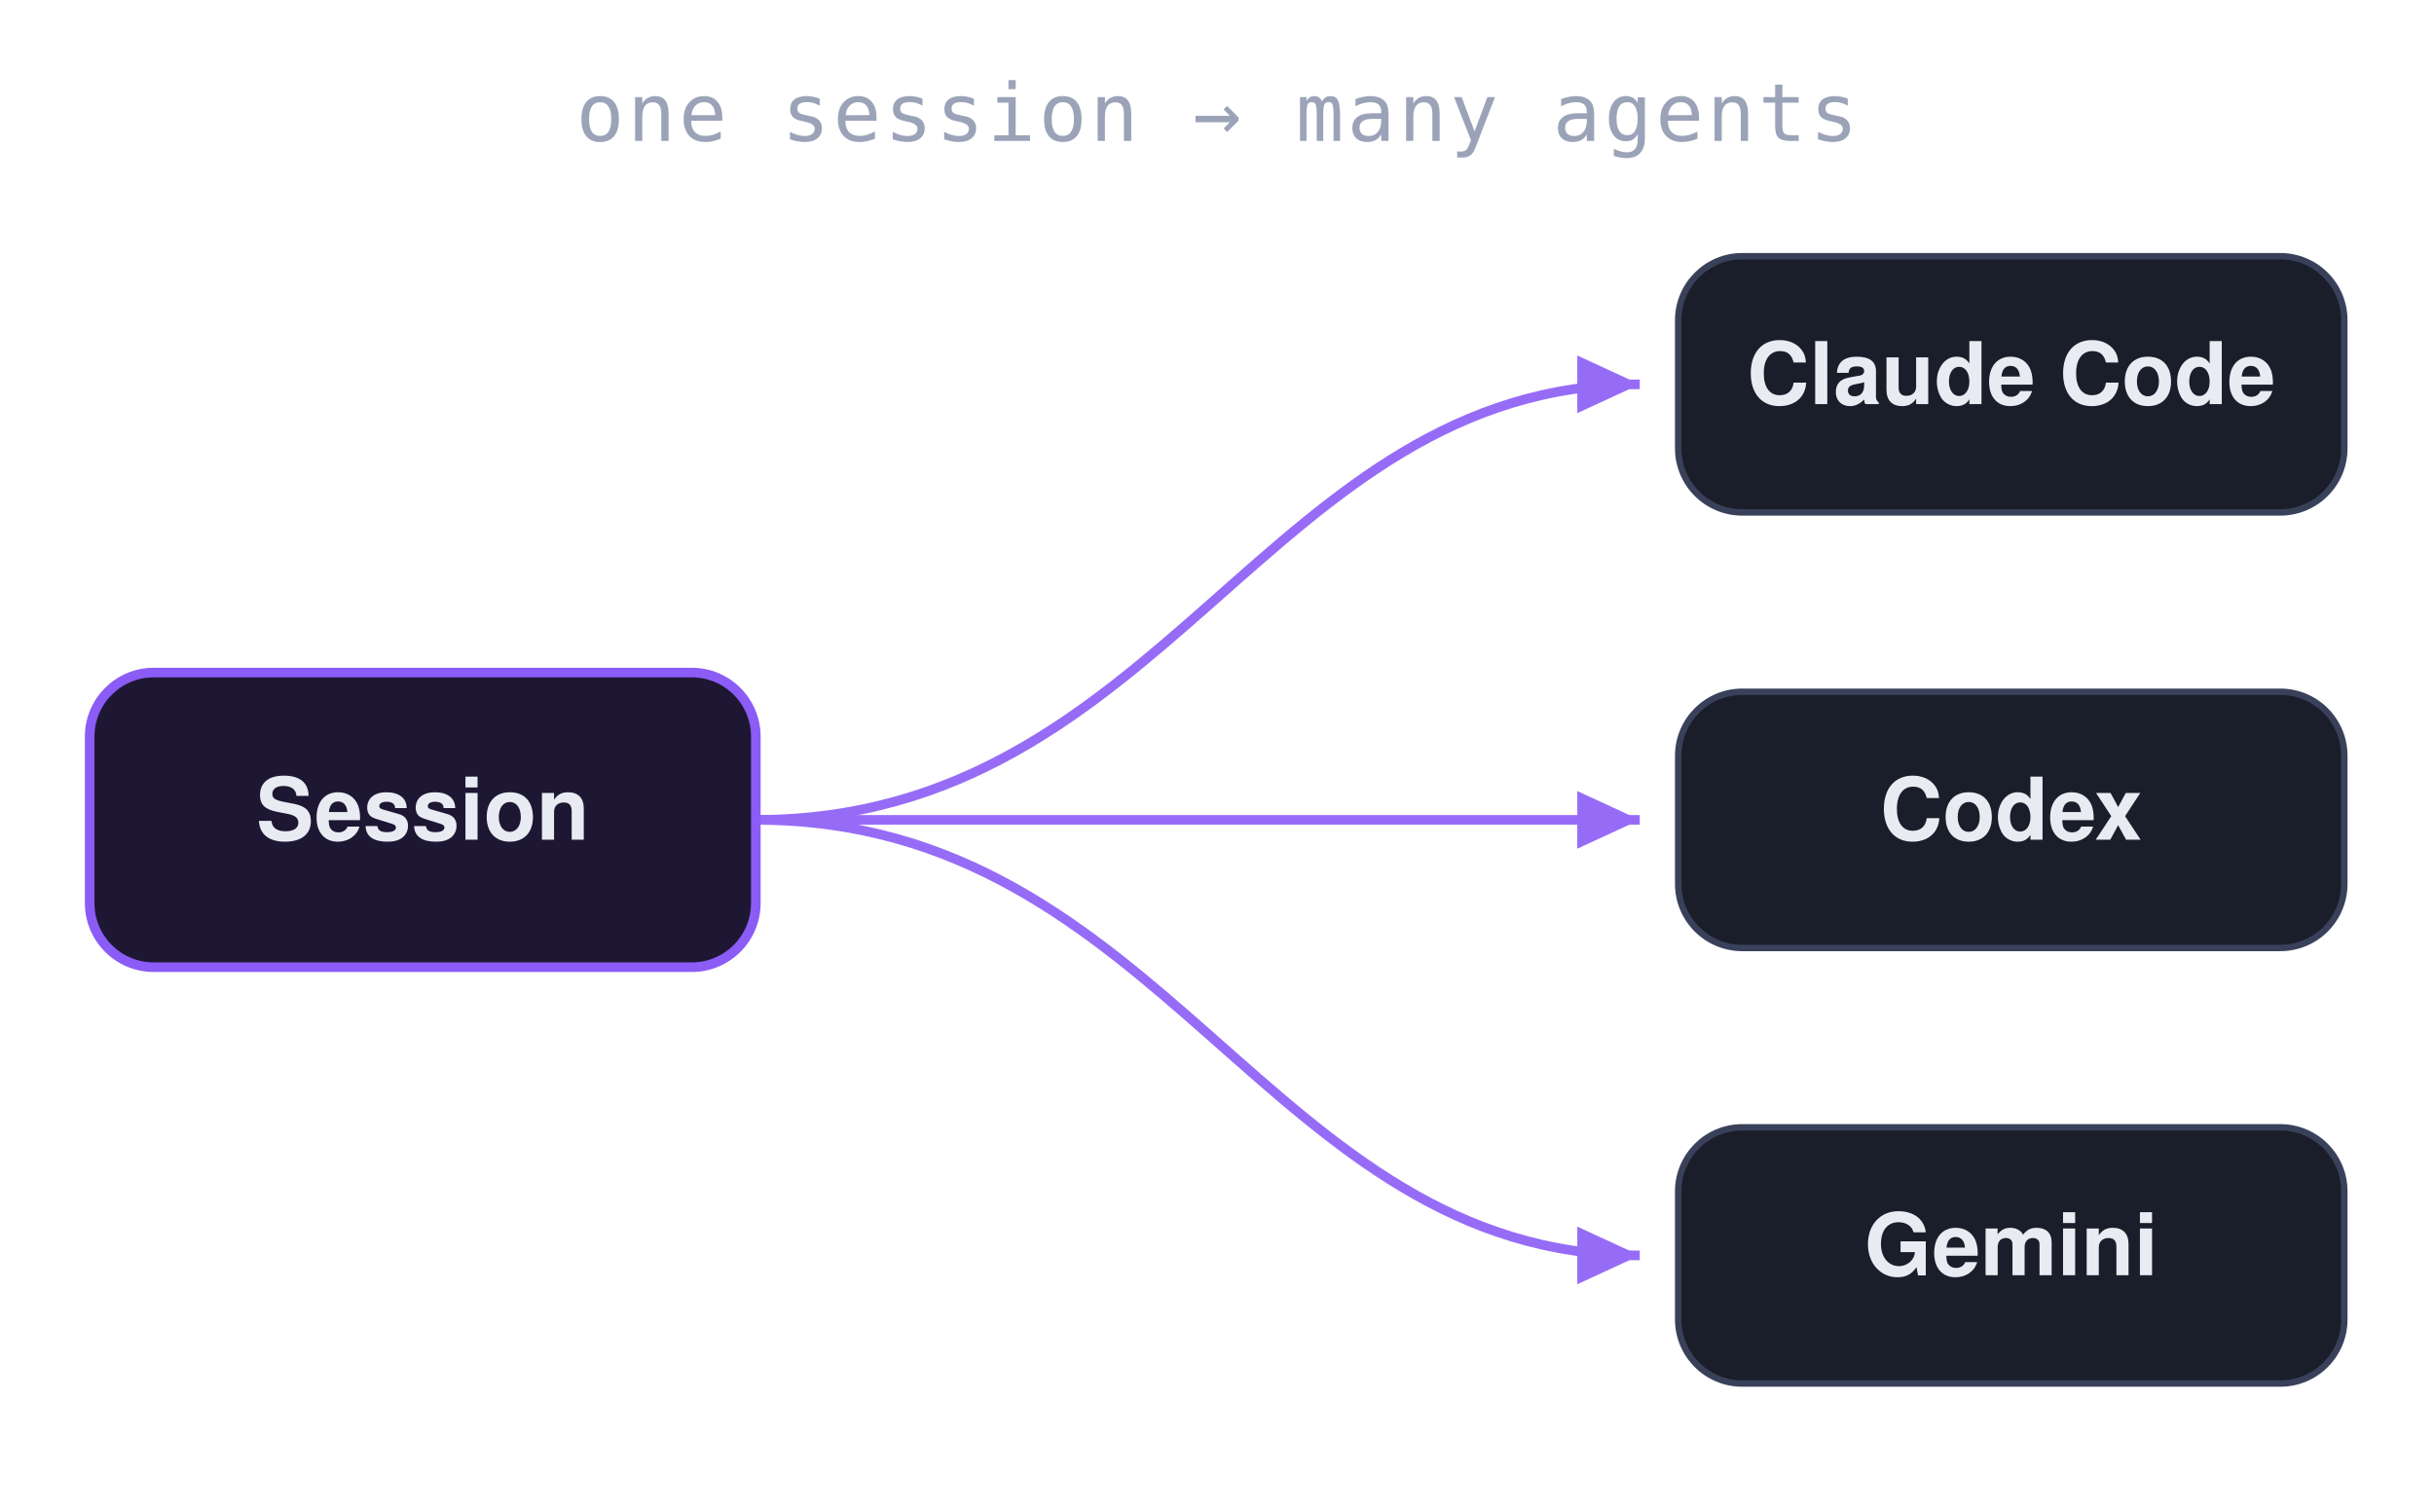
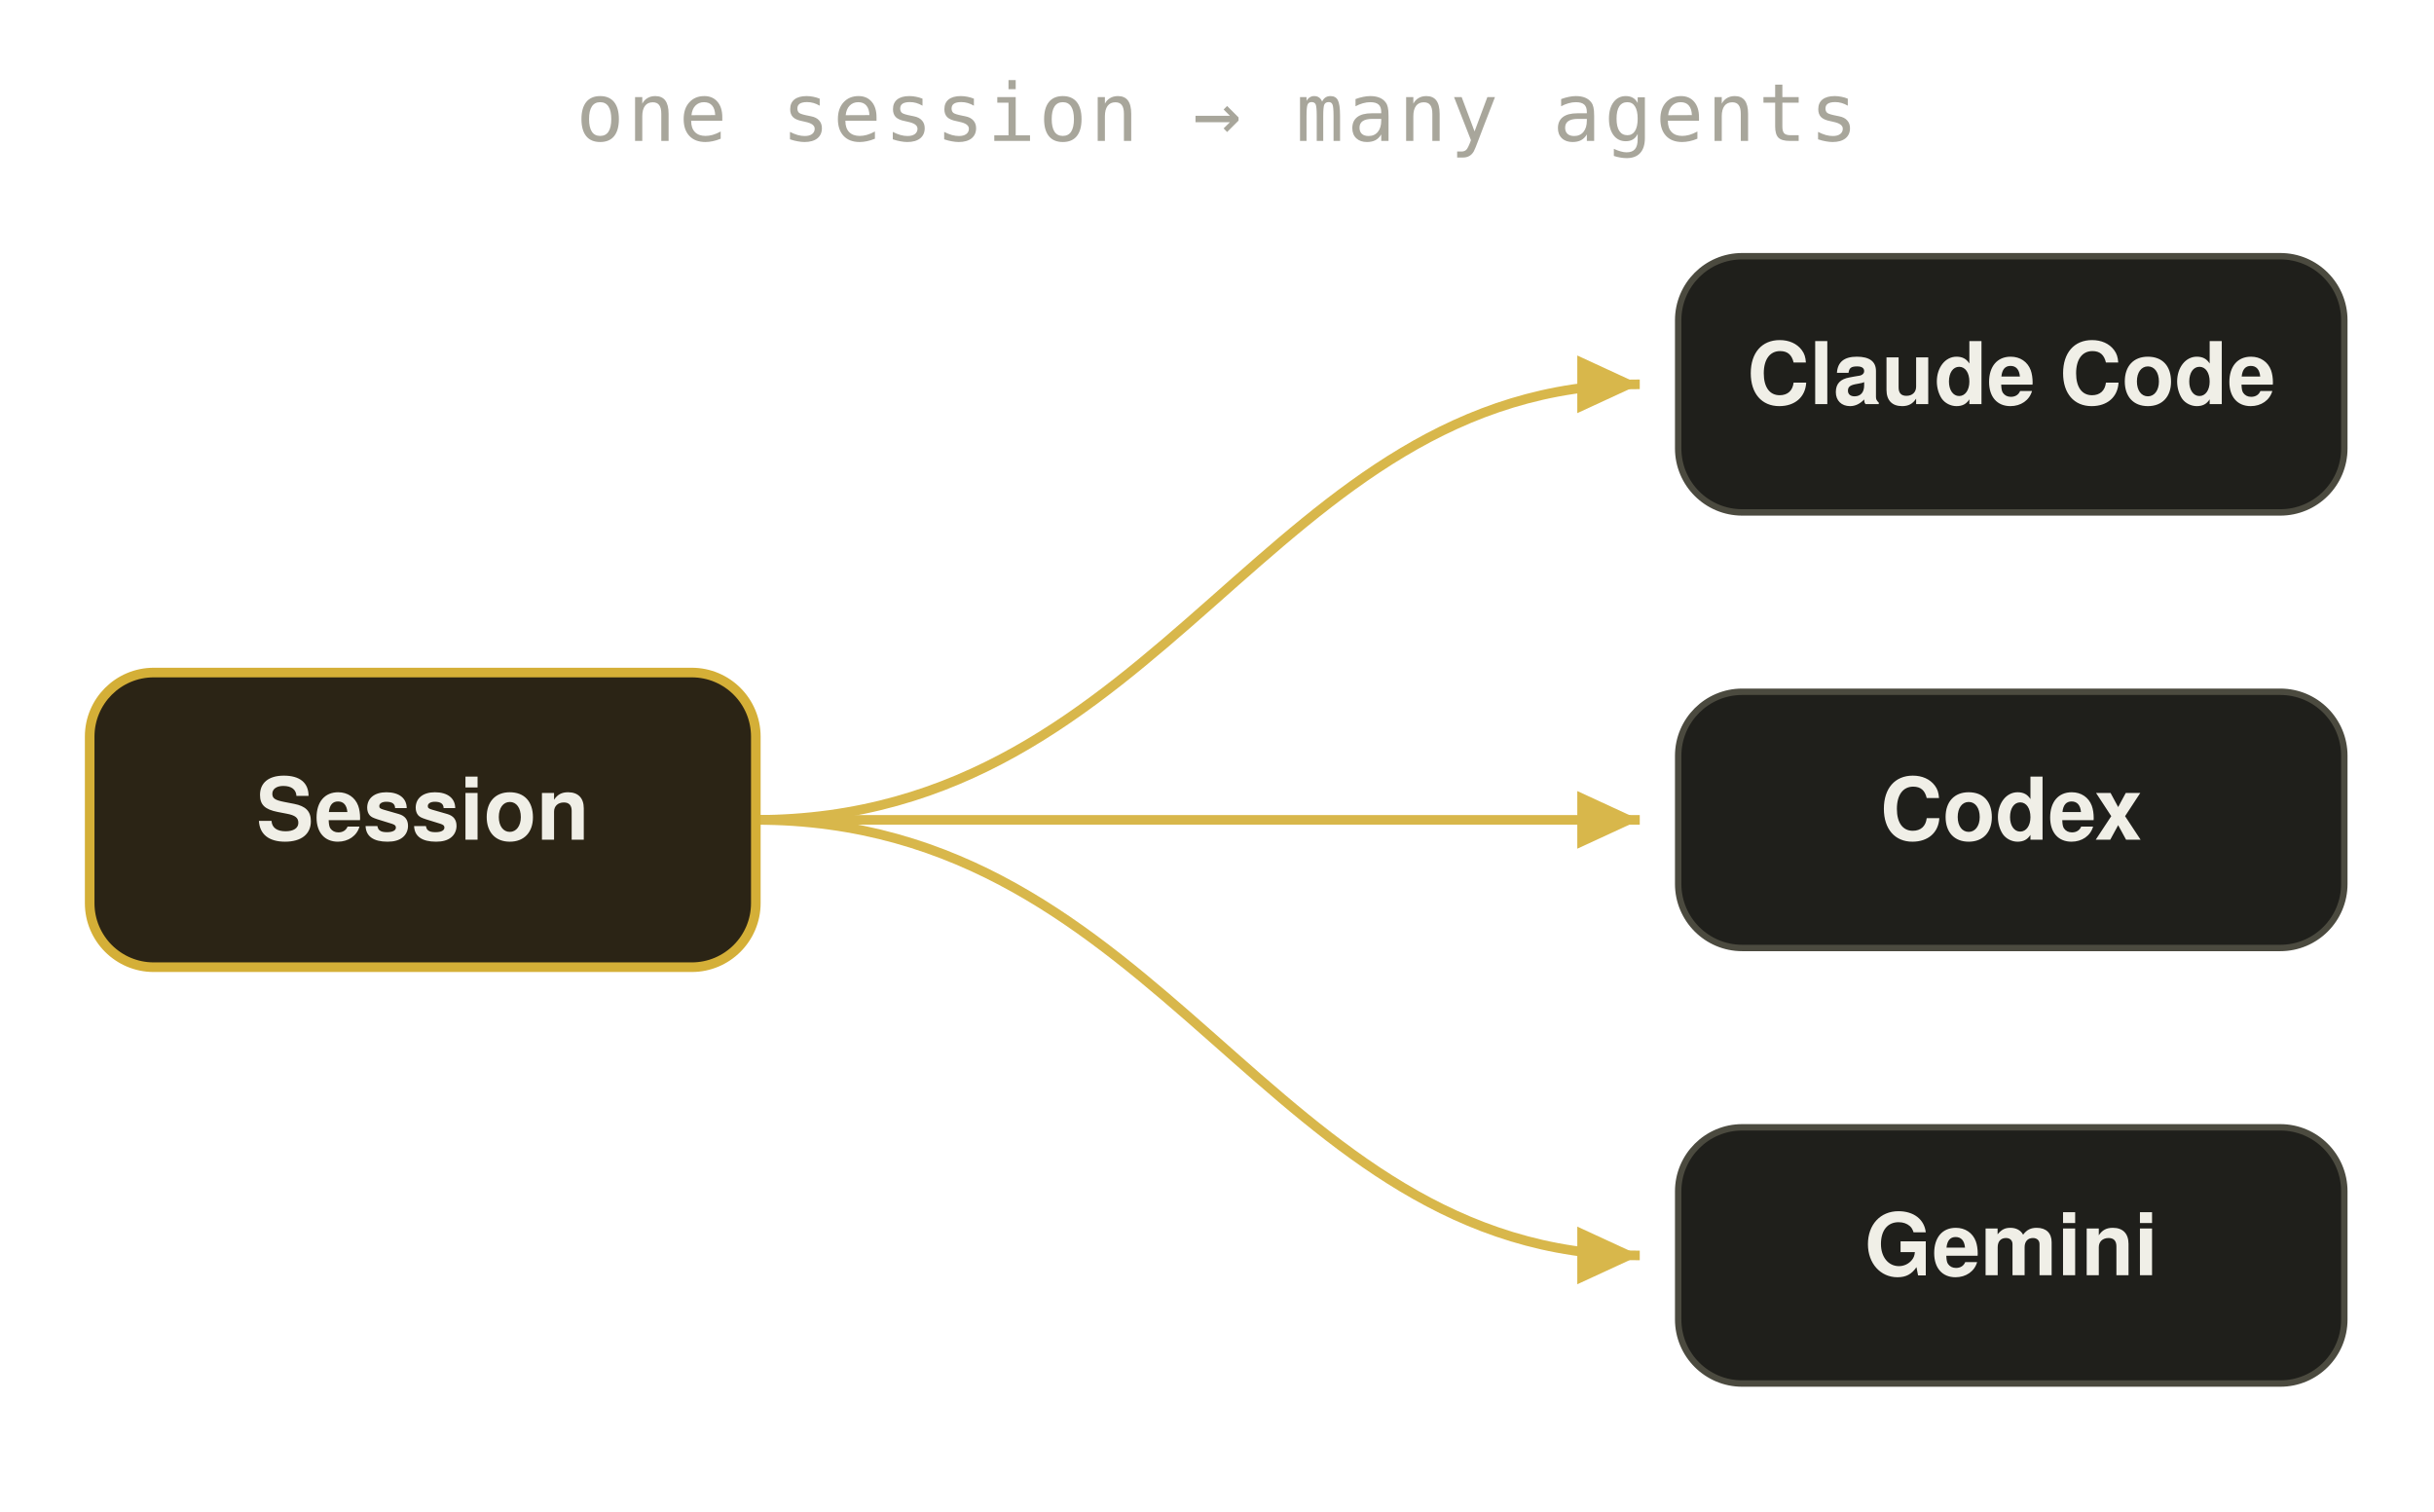
<svg xmlns="http://www.w3.org/2000/svg" viewBox="0 0 380 236" width="380" height="236" role="img" aria-labelledby="t3 d3" font-family="-apple-system, BlinkMacSystemFont, 'Segoe UI', Helvetica, Arial, sans-serif">
  <defs>
    <marker id="arrow3" markerWidth="9" markerHeight="9" refX="6.5" refY="3" orient="auto">
-       <path d="M0,0 L6.5,3 L0,6 Z" fill="#8b5cf6" />
+       <path d="M0,0 L6.5,3 L0,6 Z" fill="#d4af37" />
    </marker>
  </defs>
-   <text x="190" y="22" text-anchor="middle" font-family="'SF Mono','Fira Code',Menlo,Consolas,monospace" font-size="12.5" font-weight="500" letter-spacing="0.04em" fill="#9ba3b8">one session → many agents</text>
-   <g fill="none" stroke="#8b5cf6" stroke-width="1.5" opacity="0.9">
+   <text x="190" y="22" text-anchor="middle" font-family="'SF Mono','Fira Code',Menlo,Consolas,monospace" font-size="12.5" font-weight="500" letter-spacing="0.04em" fill="#a8a69b">one session → many agents</text>
+   <g fill="none" stroke="#d4af37" stroke-width="1.5" opacity="0.9">
    <path d="M118,128 C 182,128 198,60 256,60" marker-end="url(#arrow3)" />
    <path d="M118,128 L 256,128" marker-end="url(#arrow3)" />
    <path d="M118,128 C 182,128 198,196 256,196" marker-end="url(#arrow3)" />
  </g>
-   <rect x="14" y="105" width="104" height="46" rx="10" fill="#1d1733" stroke="#8b5cf6" stroke-width="1.5" />
-   <text x="66" y="128" text-anchor="middle" dominant-baseline="central" font-size="13.5" font-weight="600" fill="#e9ebf2">Session</text>
+   <rect x="14" y="105" width="104" height="46" rx="10" fill="#2b2415" stroke="#d4af37" stroke-width="1.5" />
+   <text x="66" y="128" text-anchor="middle" dominant-baseline="central" font-size="13.5" font-weight="600" fill="#f0efe7">Session</text>
  <g>
-     <rect x="262" y="40" width="104" height="40" rx="10" fill="#1a1e2a" stroke="#39415a" stroke-width="1" />
-     <text x="314" y="60" text-anchor="middle" dominant-baseline="central" font-size="13.5" font-weight="600" fill="#e9ebf2">Claude Code</text>
-     <rect x="262" y="108" width="104" height="40" rx="10" fill="#1a1e2a" stroke="#39415a" stroke-width="1" />
-     <text x="314" y="128" text-anchor="middle" dominant-baseline="central" font-size="13.5" font-weight="600" fill="#e9ebf2">Codex</text>
-     <rect x="262" y="176" width="104" height="40" rx="10" fill="#1a1e2a" stroke="#39415a" stroke-width="1" />
-     <text x="314" y="196" text-anchor="middle" dominant-baseline="central" font-size="13.5" font-weight="600" fill="#e9ebf2">Gemini</text>
+     <rect x="262" y="40" width="104" height="40" rx="10" fill="#1f1f1b" stroke="#4b4a3f" stroke-width="1" />
+     <text x="314" y="60" text-anchor="middle" dominant-baseline="central" font-size="13.5" font-weight="600" fill="#f0efe7">Claude Code</text>
+     <rect x="262" y="108" width="104" height="40" rx="10" fill="#1f1f1b" stroke="#4b4a3f" stroke-width="1" />
+     <text x="314" y="128" text-anchor="middle" dominant-baseline="central" font-size="13.5" font-weight="600" fill="#f0efe7">Codex</text>
+     <rect x="262" y="176" width="104" height="40" rx="10" fill="#1f1f1b" stroke="#4b4a3f" stroke-width="1" />
+     <text x="314" y="196" text-anchor="middle" dominant-baseline="central" font-size="13.5" font-weight="600" fill="#f0efe7">Gemini</text>
  </g>
</svg>
